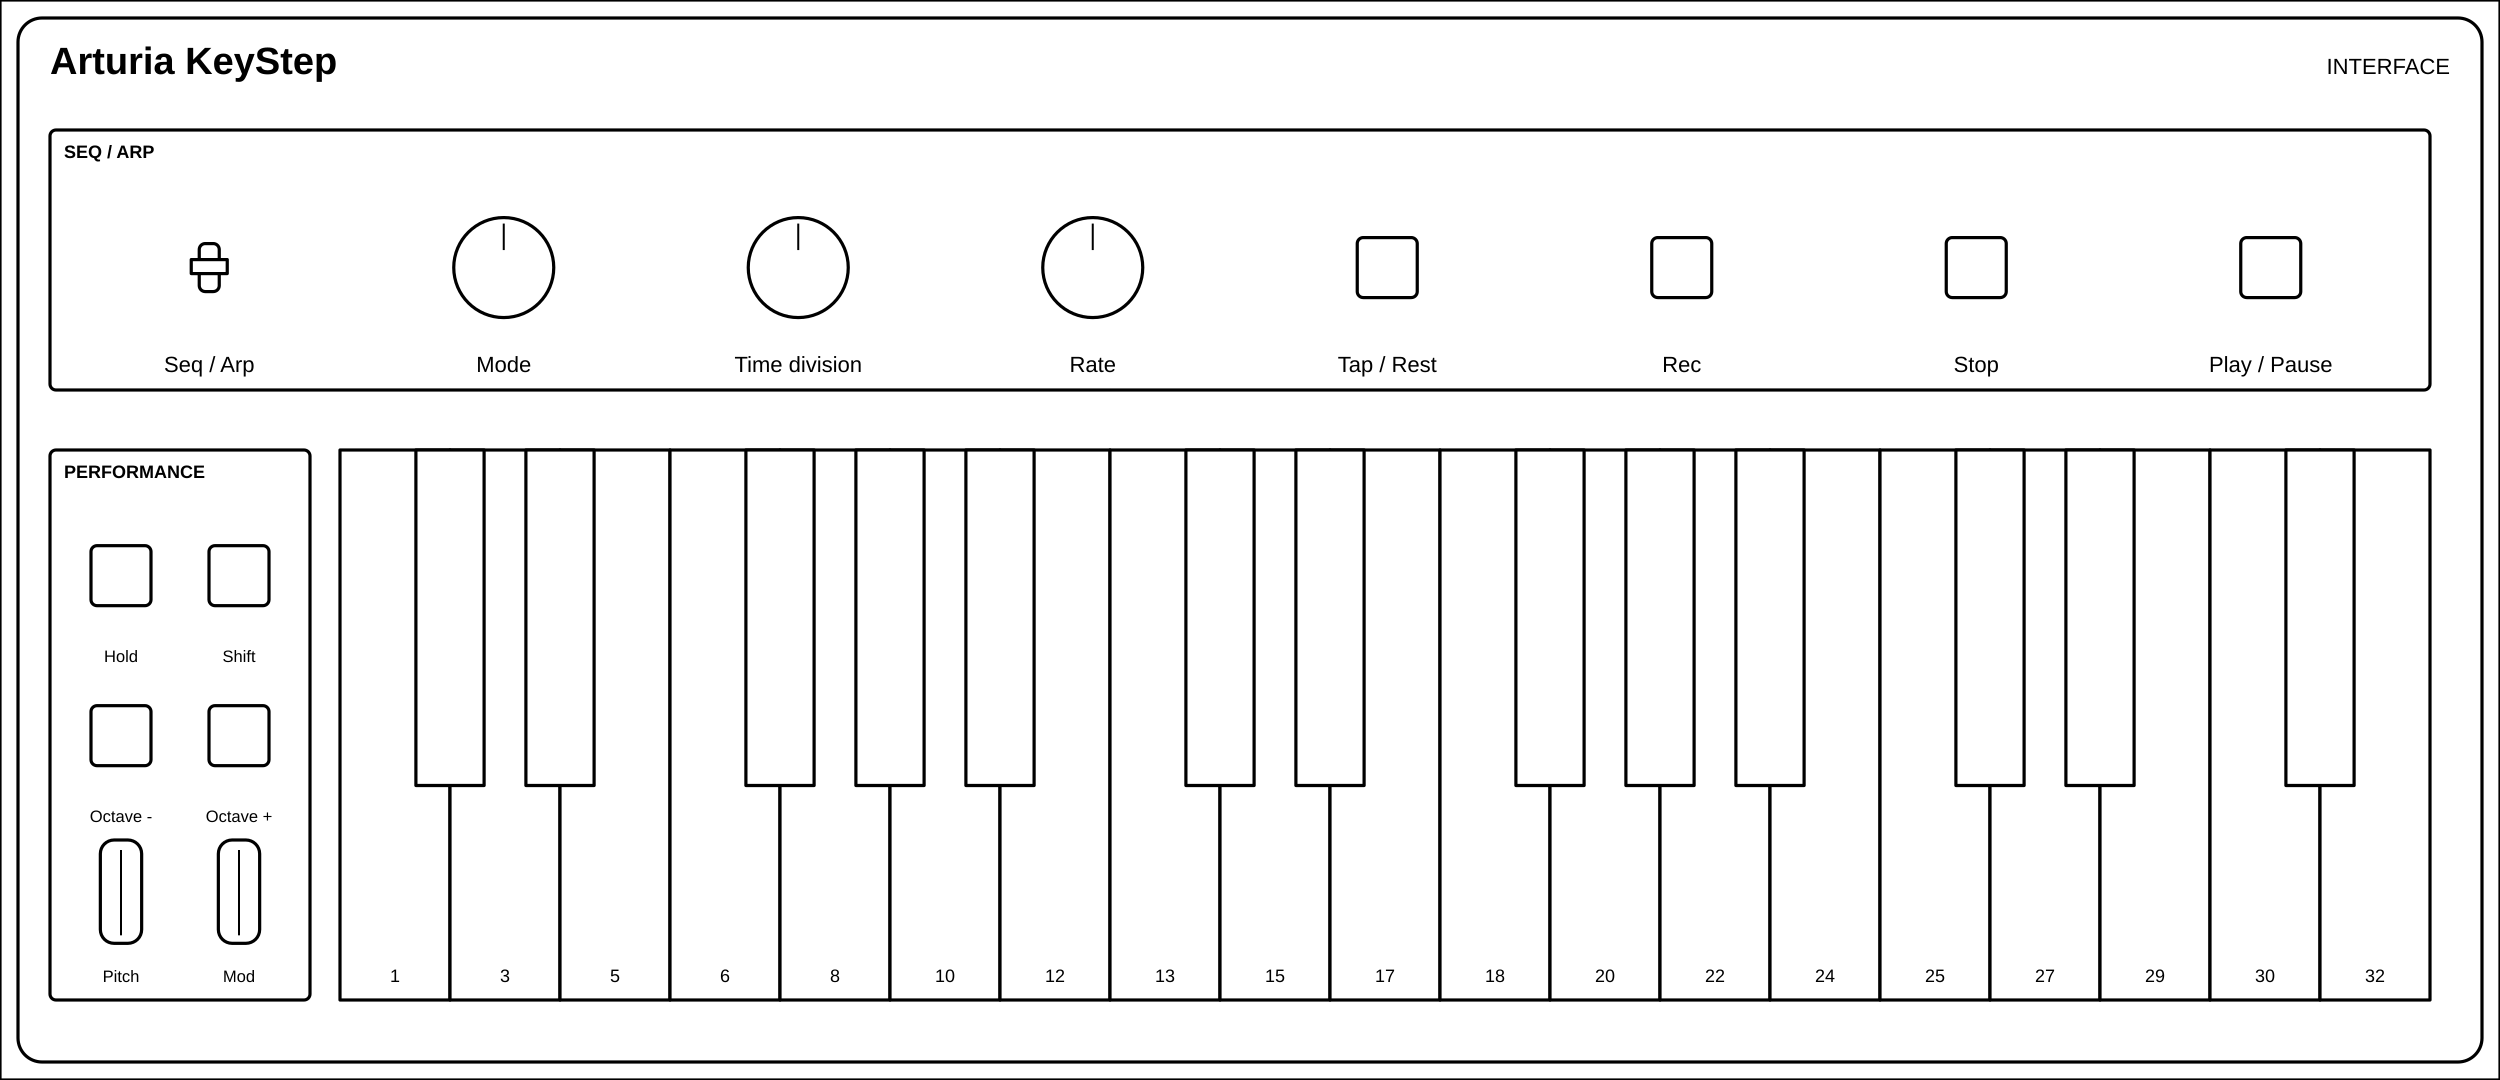
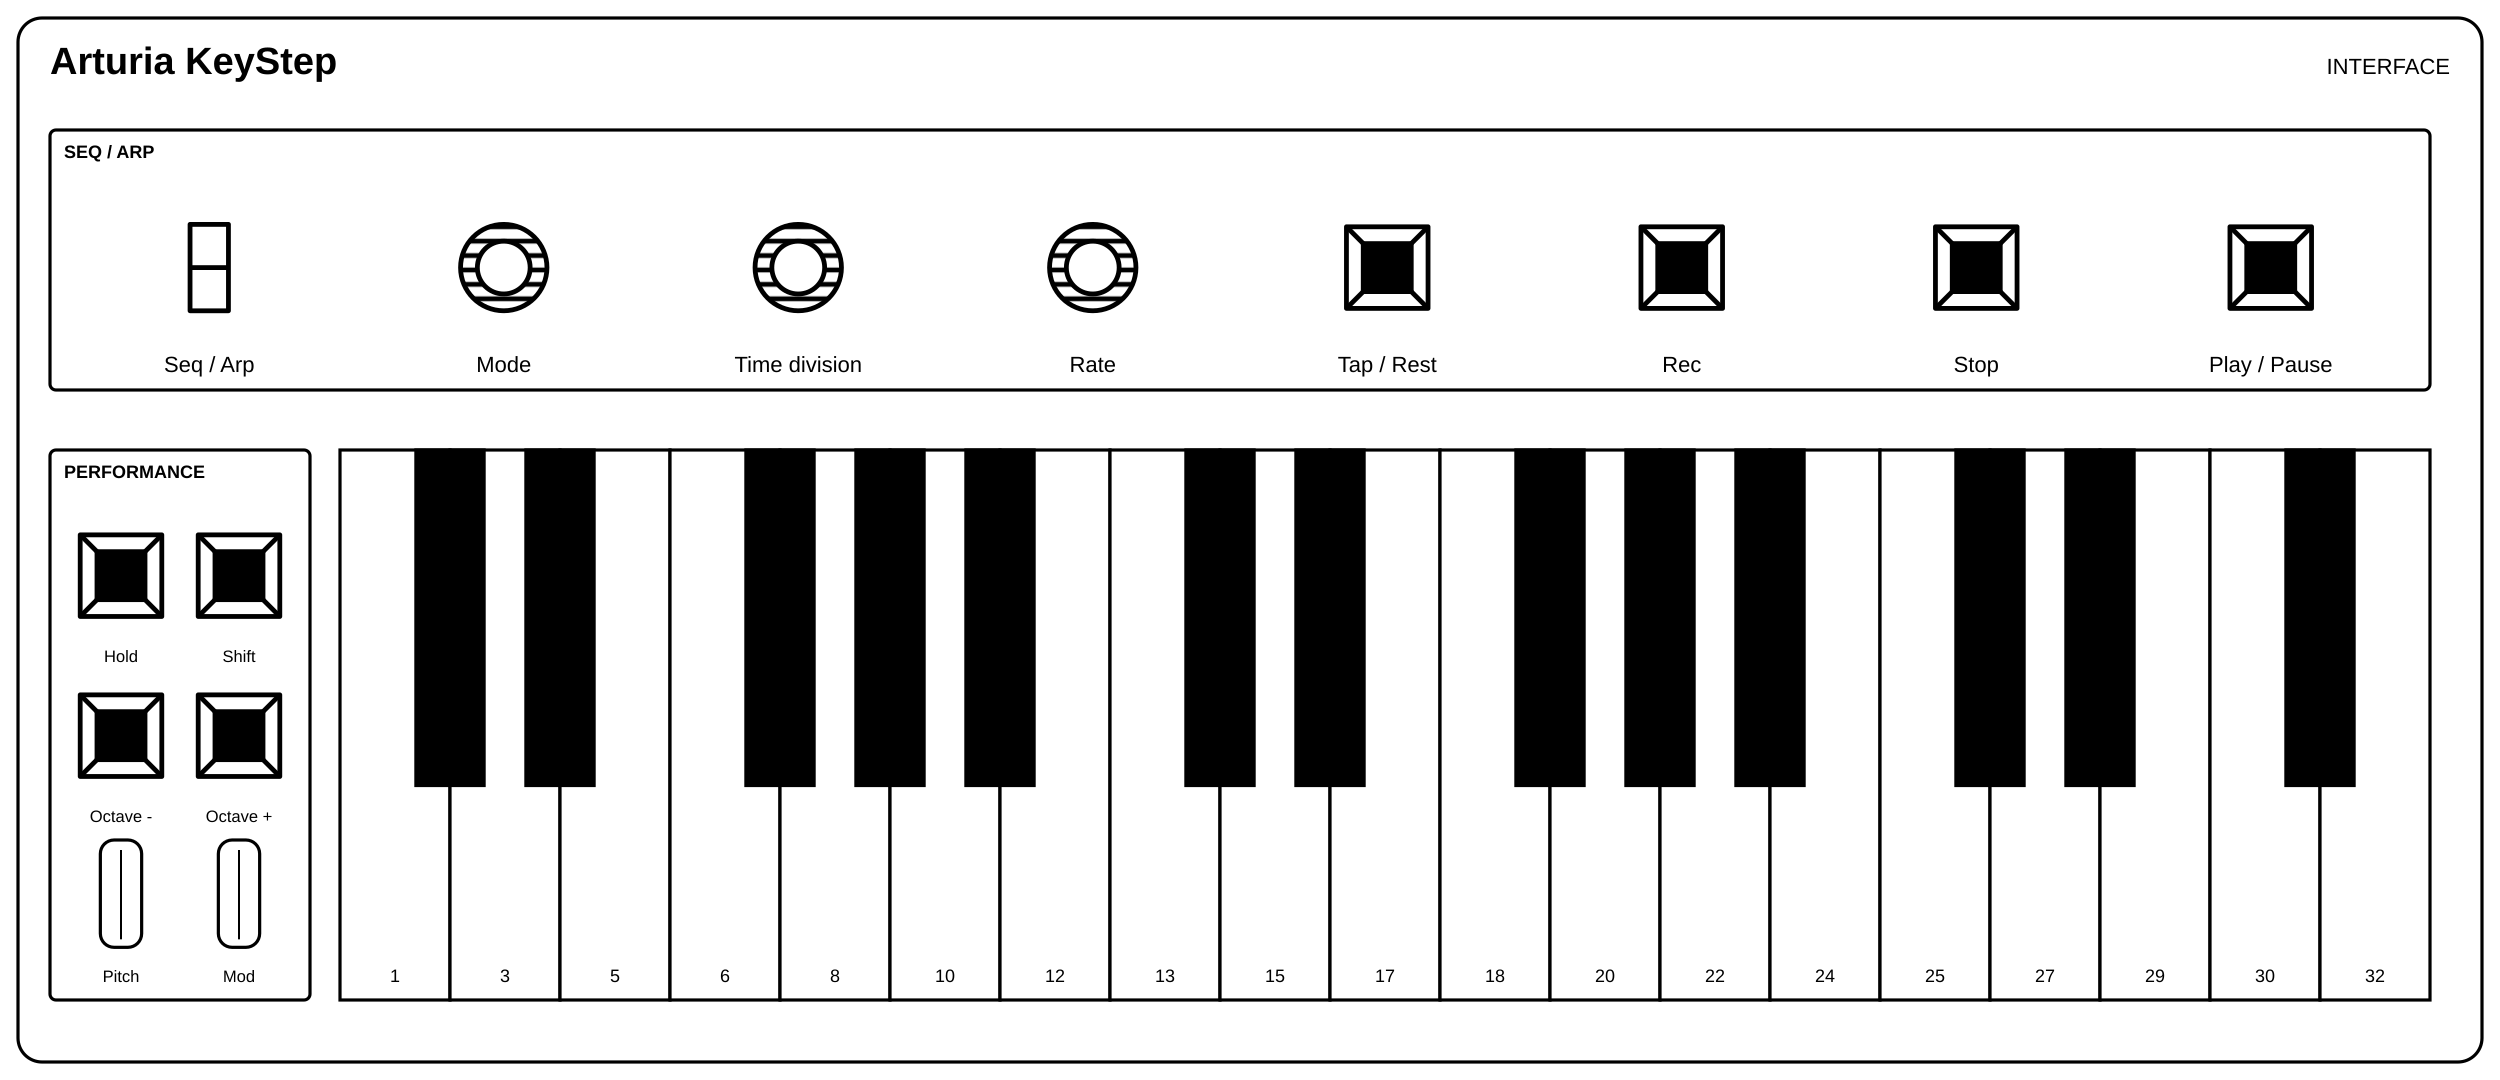
<svg xmlns="http://www.w3.org/2000/svg" viewBox="0 0 1250 540" role="img" aria-labelledby="title description">
+   <defs>
+     <pattern id="tactile-stripes" width="6" height="6" patternUnits="userSpaceOnUse">
+       <rect width="6" height="6" fill="#fff" />
+       <path d="M0 3H6" stroke="#000" stroke-width="2" />
+     </pattern>
+     <pattern id="tactile-dots" width="8" height="8" patternUnits="userSpaceOnUse">
+       <rect width="8" height="8" fill="#fff" />
+       <circle cx="2" cy="2" r="1.5" fill="#000" />
+       <circle cx="6" cy="6" r="1.5" fill="#000" />
+     </pattern>
+   </defs>
  <style>text{font-family:Arial,Helvetica,sans-serif;fill:#000;stroke:none}.line{fill:#fff;stroke:#000;stroke-width:1.6;stroke-linejoin:round;stroke-linecap:round}.thin{fill:none;stroke:#000;stroke-width:1;stroke-linejoin:round;stroke-linecap:round}</style>
-   <rect x="0" y="0" width="1250" height="540" class="line" fill="#fff" stroke="none" stroke-width="1.6" />
-   <rect x="9" y="9" width="1232" height="522" class="line" fill="#fff" stroke="#000" stroke-width="1.6" rx="12" />
+   <rect x="0" y="0" width="1250" height="540" fill="#fff" stroke="none" stroke-width="1.6" />
+   <rect x="9" y="9" width="1232" height="522" fill="#fff" stroke="#000" stroke-width="1.6" rx="12" />
  <text x="25" y="37" fill="#000" font-family="Arial,Helvetica,sans-serif" font-size="19" text-anchor="start" font-weight="bold">Arturia KeyStep</text>
  <text x="1225" y="37" fill="#000" font-family="Arial,Helvetica,sans-serif" font-size="11" text-anchor="end">INTERFACE</text>
-   <rect x="25" y="65" width="1190" height="130" class="line" fill="#fff" stroke="#000" stroke-width="1.6" rx="3" />
+   <rect x="25" y="65" width="1190" height="130" fill="#fff" stroke="#000" stroke-width="1.6" rx="3" />
  <text x="32" y="79" fill="#000" font-family="Arial,Helvetica,sans-serif" font-size="9" text-anchor="start" font-weight="bold">SEQ / ARP</text>
  <g id="seq-arp-seq-arp" data-kind="switch" aria-label="Seq / Arp">
-     <rect x="99.625" y="121.785" width="10" height="24" class="line" fill="#fff" stroke="#000" stroke-width="1.6" rx="3" />
-     <rect x="95.625" y="129.785" width="18" height="7" class="line" fill="#fff" stroke="#000" stroke-width="1.6" />
+     <svg data-symbol="switch" x="80.625" y="109.785" width="48.000" height="48.000" viewBox="0 0 40 40">
+       <g fill="none" stroke="#000" stroke-width="2" stroke-linejoin="round">
+         <rect x="12" y="2" width="16" height="36" fill="#fff" />
+         <path d="M12 20H28" />
+       </g>
+     </svg>
    <text x="104.625" y="186" fill="#000" font-family="Arial,Helvetica,sans-serif" font-size="11" text-anchor="middle">Seq / Arp</text>
  </g>
  <g id="seq-arp-mode" data-kind="knob" aria-label="Mode">
-     <circle cx="251.875" cy="133.785" r="25" class="line" fill="#fff" stroke="#000" stroke-width="1.6" />
-     <path d="M251.875 111.785L251.875 125.035" fill="none" stroke="#000" stroke-width="1" />
+     <svg data-symbol="knob" x="227.875" y="109.785" width="48.000" height="48.000" viewBox="0 0 40 40">
+       <g fill="none" stroke="#000" stroke-width="2" stroke-linejoin="round">
+         <circle cx="20" cy="20" r="18" fill="url(#tactile-stripes)" />
+         <circle cx="20" cy="20" r="11" fill="#fff" />
+       </g>
+     </svg>
    <text x="251.875" y="186" fill="#000" font-family="Arial,Helvetica,sans-serif" font-size="11" text-anchor="middle">Mode</text>
  </g>
  <g id="seq-arp-time-division" data-kind="knob" aria-label="Time division">
-     <circle cx="399.125" cy="133.785" r="25" class="line" fill="#fff" stroke="#000" stroke-width="1.6" />
-     <path d="M399.125 111.785L399.125 125.035" fill="none" stroke="#000" stroke-width="1" />
+     <svg data-symbol="knob" x="375.125" y="109.785" width="48.000" height="48.000" viewBox="0 0 40 40">
+       <g fill="none" stroke="#000" stroke-width="2" stroke-linejoin="round">
+         <circle cx="20" cy="20" r="18" fill="url(#tactile-stripes)" />
+         <circle cx="20" cy="20" r="11" fill="#fff" />
+       </g>
+     </svg>
    <text x="399.125" y="186" fill="#000" font-family="Arial,Helvetica,sans-serif" font-size="11" text-anchor="middle">Time division</text>
  </g>
  <g id="seq-arp-rate" data-kind="knob" aria-label="Rate">
-     <circle cx="546.375" cy="133.785" r="25" class="line" fill="#fff" stroke="#000" stroke-width="1.6" />
-     <path d="M546.375 111.785L546.375 125.035" fill="none" stroke="#000" stroke-width="1" />
+     <svg data-symbol="knob" x="522.375" y="109.785" width="48.000" height="48.000" viewBox="0 0 40 40">
+       <g fill="none" stroke="#000" stroke-width="2" stroke-linejoin="round">
+         <circle cx="20" cy="20" r="18" fill="url(#tactile-stripes)" />
+         <circle cx="20" cy="20" r="11" fill="#fff" />
+       </g>
+     </svg>
    <text x="546.375" y="186" fill="#000" font-family="Arial,Helvetica,sans-serif" font-size="11" text-anchor="middle">Rate</text>
  </g>
  <g id="seq-arp-tap-rest" data-kind="button" aria-label="Tap / Rest">
-     <rect x="678.625" y="118.785" width="30" height="30" class="line" fill="#fff" stroke="#000" stroke-width="1.6" rx="3" />
+     <svg data-symbol="button" x="669.625" y="109.785" width="48.000" height="48.000" viewBox="0 0 40 40">
+       <g fill="none" stroke="#000" stroke-width="2" stroke-linejoin="round">
+         <rect x="3" y="3" width="34" height="34" fill="#fff" />
+         <path d="M3 3L10 10M37 3L30 10M3 37L10 30M37 37L30 30" />
+         <rect x="10" y="10" width="20" height="20" fill="#000" />
+       </g>
+     </svg>
    <text x="693.625" y="186" fill="#000" font-family="Arial,Helvetica,sans-serif" font-size="11" text-anchor="middle">Tap / Rest</text>
  </g>
  <g id="seq-arp-rec" data-kind="button" aria-label="Rec">
-     <rect x="825.875" y="118.785" width="30" height="30" class="line" fill="#fff" stroke="#000" stroke-width="1.6" rx="3" />
+     <svg data-symbol="button" x="816.875" y="109.785" width="48.000" height="48.000" viewBox="0 0 40 40">
+       <g fill="none" stroke="#000" stroke-width="2" stroke-linejoin="round">
+         <rect x="3" y="3" width="34" height="34" fill="#fff" />
+         <path d="M3 3L10 10M37 3L30 10M3 37L10 30M37 37L30 30" />
+         <rect x="10" y="10" width="20" height="20" fill="#000" />
+       </g>
+     </svg>
    <text x="840.875" y="186" fill="#000" font-family="Arial,Helvetica,sans-serif" font-size="11" text-anchor="middle">Rec</text>
  </g>
  <g id="seq-arp-stop" data-kind="button" aria-label="Stop">
-     <rect x="973.125" y="118.785" width="30" height="30" class="line" fill="#fff" stroke="#000" stroke-width="1.6" rx="3" />
+     <svg data-symbol="button" x="964.125" y="109.785" width="48.000" height="48.000" viewBox="0 0 40 40">
+       <g fill="none" stroke="#000" stroke-width="2" stroke-linejoin="round">
+         <rect x="3" y="3" width="34" height="34" fill="#fff" />
+         <path d="M3 3L10 10M37 3L30 10M3 37L10 30M37 37L30 30" />
+         <rect x="10" y="10" width="20" height="20" fill="#000" />
+       </g>
+     </svg>
    <text x="988.125" y="186" fill="#000" font-family="Arial,Helvetica,sans-serif" font-size="11" text-anchor="middle">Stop</text>
  </g>
  <g id="seq-arp-play-pause" data-kind="button" aria-label="Play / Pause">
-     <rect x="1120.375" y="118.785" width="30" height="30" class="line" fill="#fff" stroke="#000" stroke-width="1.6" rx="3" />
+     <svg data-symbol="button" x="1111.375" y="109.785" width="48.000" height="48.000" viewBox="0 0 40 40">
+       <g fill="none" stroke="#000" stroke-width="2" stroke-linejoin="round">
+         <rect x="3" y="3" width="34" height="34" fill="#fff" />
+         <path d="M3 3L10 10M37 3L30 10M3 37L10 30M37 37L30 30" />
+         <rect x="10" y="10" width="20" height="20" fill="#000" />
+       </g>
+     </svg>
    <text x="1135.375" y="186" fill="#000" font-family="Arial,Helvetica,sans-serif" font-size="11" text-anchor="middle">Play / Pause</text>
  </g>
-   <rect x="25" y="225" width="130" height="275" class="line" fill="#fff" stroke="#000" stroke-width="1.6" rx="3" />
+   <rect x="25" y="225" width="130" height="275" fill="#fff" stroke="#000" stroke-width="1.6" rx="3" />
  <text x="32" y="239" fill="#000" font-family="Arial,Helvetica,sans-serif" font-size="9" text-anchor="start" font-weight="bold">PERFORMANCE</text>
  <g id="performance-hold" data-kind="button" aria-label="Hold">
-     <rect x="45.5" y="272.833" width="30" height="30" class="line" fill="#fff" stroke="#000" stroke-width="1.6" rx="3" />
+     <svg data-symbol="button" x="36.500" y="263.833" width="48.000" height="48.000" viewBox="0 0 40 40">
+       <g fill="none" stroke="#000" stroke-width="2" stroke-linejoin="round">
+         <rect x="3" y="3" width="34" height="34" fill="#fff" />
+         <path d="M3 3L10 10M37 3L30 10M3 37L10 30M37 37L30 30" />
+         <rect x="10" y="10" width="20" height="20" fill="#000" />
+       </g>
+     </svg>
    <text x="60.5" y="331" fill="#000" font-family="Arial,Helvetica,sans-serif" font-size="8.26" text-anchor="middle">Hold</text>
  </g>
  <g id="performance-shift" data-kind="button" aria-label="Shift">
-     <rect x="104.5" y="272.833" width="30" height="30" class="line" fill="#fff" stroke="#000" stroke-width="1.6" rx="3" />
+     <svg data-symbol="button" x="95.500" y="263.833" width="48.000" height="48.000" viewBox="0 0 40 40">
+       <g fill="none" stroke="#000" stroke-width="2" stroke-linejoin="round">
+         <rect x="3" y="3" width="34" height="34" fill="#fff" />
+         <path d="M3 3L10 10M37 3L30 10M3 37L10 30M37 37L30 30" />
+         <rect x="10" y="10" width="20" height="20" fill="#000" />
+       </g>
+     </svg>
    <text x="119.5" y="331" fill="#000" font-family="Arial,Helvetica,sans-serif" font-size="8.26" text-anchor="middle">Shift</text>
  </g>
  <g id="performance-octave" data-kind="button" aria-label="Octave -">
-     <rect x="45.5" y="352.833" width="30" height="30" class="line" fill="#fff" stroke="#000" stroke-width="1.6" rx="3" />
+     <svg data-symbol="button" x="36.500" y="343.833" width="48.000" height="48.000" viewBox="0 0 40 40">
+       <g fill="none" stroke="#000" stroke-width="2" stroke-linejoin="round">
+         <rect x="3" y="3" width="34" height="34" fill="#fff" />
+         <path d="M3 3L10 10M37 3L30 10M3 37L10 30M37 37L30 30" />
+         <rect x="10" y="10" width="20" height="20" fill="#000" />
+       </g>
+     </svg>
    <text x="60.5" y="411" fill="#000" font-family="Arial,Helvetica,sans-serif" font-size="8.26" text-anchor="middle">Octave -</text>
  </g>
  <g id="performance-octave-2" data-kind="button" aria-label="Octave +">
-     <rect x="104.5" y="352.833" width="30" height="30" class="line" fill="#fff" stroke="#000" stroke-width="1.6" rx="3" />
+     <svg data-symbol="button" x="95.500" y="343.833" width="48.000" height="48.000" viewBox="0 0 40 40">
+       <g fill="none" stroke="#000" stroke-width="2" stroke-linejoin="round">
+         <rect x="3" y="3" width="34" height="34" fill="#fff" />
+         <path d="M3 3L10 10M37 3L30 10M3 37L10 30M37 37L30 30" />
+         <rect x="10" y="10" width="20" height="20" fill="#000" />
+       </g>
+     </svg>
    <text x="119.5" y="411" fill="#000" font-family="Arial,Helvetica,sans-serif" font-size="8.26" text-anchor="middle">Octave +</text>
  </g>
  <g id="performance-pitch" data-kind="strip" aria-label="Pitch">
-     <rect x="50.175" y="420" width="20.65" height="51.666" class="line" fill="#fff" stroke="#000" stroke-width="1.6" rx="6.883" />
-     <path d="M60.5 425L60.5 467.666" fill="none" stroke="#000" stroke-width="1" />
+     <rect x="50.175" y="420" width="20.65" height="53.666" fill="#fff" stroke="#000" stroke-width="1.6" rx="6.883" />
+     <path d="M60.5 425L60.5 469.666" fill="none" stroke="#000" stroke-width="1" />
    <text x="60.5" y="491" fill="#000" font-family="Arial,Helvetica,sans-serif" font-size="8.26" text-anchor="middle">Pitch</text>
  </g>
  <g id="performance-mod" data-kind="strip" aria-label="Mod">
-     <rect x="109.175" y="420" width="20.65" height="51.666" class="line" fill="#fff" stroke="#000" stroke-width="1.6" rx="6.883" />
-     <path d="M119.5 425L119.5 467.666" fill="none" stroke="#000" stroke-width="1" />
+     <rect x="109.175" y="420" width="20.65" height="53.666" fill="#fff" stroke="#000" stroke-width="1.6" rx="6.883" />
+     <path d="M119.5 425L119.5 469.666" fill="none" stroke="#000" stroke-width="1" />
    <text x="119.5" y="491" fill="#000" font-family="Arial,Helvetica,sans-serif" font-size="8.26" text-anchor="middle">Mod</text>
  </g>
  <g id="keyboard" aria-label="Keyboard">
    <g id="key-1" data-kind="key" aria-label="Key 1">
-       <rect x="170" y="225" width="55" height="275" class="line" fill="#fff" stroke="#000" stroke-width="1.6" rx="0" />
+       <rect x="170" y="225" width="55" height="275" fill="#fff" stroke="#000" stroke-width="1.6" rx="0" />
      <text x="197.5" y="491" fill="#000" font-family="Arial,Helvetica,sans-serif" font-size="9" text-anchor="middle">1</text>
    </g>
    <g id="key-3" data-kind="key" aria-label="Key 3">
-       <rect x="225" y="225" width="55" height="275" class="line" fill="#fff" stroke="#000" stroke-width="1.6" rx="0" />
+       <rect x="225" y="225" width="55" height="275" fill="#fff" stroke="#000" stroke-width="1.6" rx="0" />
      <text x="252.5" y="491" fill="#000" font-family="Arial,Helvetica,sans-serif" font-size="9" text-anchor="middle">3</text>
    </g>
    <g id="key-5" data-kind="key" aria-label="Key 5">
-       <rect x="280" y="225" width="55" height="275" class="line" fill="#fff" stroke="#000" stroke-width="1.6" rx="0" />
+       <rect x="280" y="225" width="55" height="275" fill="#fff" stroke="#000" stroke-width="1.6" rx="0" />
      <text x="307.5" y="491" fill="#000" font-family="Arial,Helvetica,sans-serif" font-size="9" text-anchor="middle">5</text>
    </g>
    <g id="key-6" data-kind="key" aria-label="Key 6">
-       <rect x="335" y="225" width="55" height="275" class="line" fill="#fff" stroke="#000" stroke-width="1.6" rx="0" />
+       <rect x="335" y="225" width="55" height="275" fill="#fff" stroke="#000" stroke-width="1.6" rx="0" />
      <text x="362.5" y="491" fill="#000" font-family="Arial,Helvetica,sans-serif" font-size="9" text-anchor="middle">6</text>
    </g>
    <g id="key-8" data-kind="key" aria-label="Key 8">
-       <rect x="390" y="225" width="55" height="275" class="line" fill="#fff" stroke="#000" stroke-width="1.6" rx="0" />
+       <rect x="390" y="225" width="55" height="275" fill="#fff" stroke="#000" stroke-width="1.6" rx="0" />
      <text x="417.5" y="491" fill="#000" font-family="Arial,Helvetica,sans-serif" font-size="9" text-anchor="middle">8</text>
    </g>
    <g id="key-10" data-kind="key" aria-label="Key 10">
-       <rect x="445" y="225" width="55" height="275" class="line" fill="#fff" stroke="#000" stroke-width="1.6" rx="0" />
+       <rect x="445" y="225" width="55" height="275" fill="#fff" stroke="#000" stroke-width="1.6" rx="0" />
      <text x="472.5" y="491" fill="#000" font-family="Arial,Helvetica,sans-serif" font-size="9" text-anchor="middle">10</text>
    </g>
    <g id="key-12" data-kind="key" aria-label="Key 12">
-       <rect x="500" y="225" width="55" height="275" class="line" fill="#fff" stroke="#000" stroke-width="1.6" rx="0" />
+       <rect x="500" y="225" width="55" height="275" fill="#fff" stroke="#000" stroke-width="1.6" rx="0" />
      <text x="527.5" y="491" fill="#000" font-family="Arial,Helvetica,sans-serif" font-size="9" text-anchor="middle">12</text>
    </g>
    <g id="key-13" data-kind="key" aria-label="Key 13">
-       <rect x="555" y="225" width="55" height="275" class="line" fill="#fff" stroke="#000" stroke-width="1.6" rx="0" />
+       <rect x="555" y="225" width="55" height="275" fill="#fff" stroke="#000" stroke-width="1.6" rx="0" />
      <text x="582.5" y="491" fill="#000" font-family="Arial,Helvetica,sans-serif" font-size="9" text-anchor="middle">13</text>
    </g>
    <g id="key-15" data-kind="key" aria-label="Key 15">
-       <rect x="610" y="225" width="55" height="275" class="line" fill="#fff" stroke="#000" stroke-width="1.6" rx="0" />
+       <rect x="610" y="225" width="55" height="275" fill="#fff" stroke="#000" stroke-width="1.6" rx="0" />
      <text x="637.5" y="491" fill="#000" font-family="Arial,Helvetica,sans-serif" font-size="9" text-anchor="middle">15</text>
    </g>
    <g id="key-17" data-kind="key" aria-label="Key 17">
-       <rect x="665" y="225" width="55" height="275" class="line" fill="#fff" stroke="#000" stroke-width="1.6" rx="0" />
+       <rect x="665" y="225" width="55" height="275" fill="#fff" stroke="#000" stroke-width="1.6" rx="0" />
      <text x="692.5" y="491" fill="#000" font-family="Arial,Helvetica,sans-serif" font-size="9" text-anchor="middle">17</text>
    </g>
    <g id="key-18" data-kind="key" aria-label="Key 18">
-       <rect x="720" y="225" width="55" height="275" class="line" fill="#fff" stroke="#000" stroke-width="1.6" rx="0" />
+       <rect x="720" y="225" width="55" height="275" fill="#fff" stroke="#000" stroke-width="1.6" rx="0" />
      <text x="747.5" y="491" fill="#000" font-family="Arial,Helvetica,sans-serif" font-size="9" text-anchor="middle">18</text>
    </g>
    <g id="key-20" data-kind="key" aria-label="Key 20">
-       <rect x="775" y="225" width="55" height="275" class="line" fill="#fff" stroke="#000" stroke-width="1.6" rx="0" />
+       <rect x="775" y="225" width="55" height="275" fill="#fff" stroke="#000" stroke-width="1.6" rx="0" />
      <text x="802.5" y="491" fill="#000" font-family="Arial,Helvetica,sans-serif" font-size="9" text-anchor="middle">20</text>
    </g>
    <g id="key-22" data-kind="key" aria-label="Key 22">
-       <rect x="830" y="225" width="55" height="275" class="line" fill="#fff" stroke="#000" stroke-width="1.6" rx="0" />
+       <rect x="830" y="225" width="55" height="275" fill="#fff" stroke="#000" stroke-width="1.6" rx="0" />
      <text x="857.5" y="491" fill="#000" font-family="Arial,Helvetica,sans-serif" font-size="9" text-anchor="middle">22</text>
    </g>
    <g id="key-24" data-kind="key" aria-label="Key 24">
-       <rect x="885" y="225" width="55" height="275" class="line" fill="#fff" stroke="#000" stroke-width="1.6" rx="0" />
+       <rect x="885" y="225" width="55" height="275" fill="#fff" stroke="#000" stroke-width="1.6" rx="0" />
      <text x="912.5" y="491" fill="#000" font-family="Arial,Helvetica,sans-serif" font-size="9" text-anchor="middle">24</text>
    </g>
    <g id="key-25" data-kind="key" aria-label="Key 25">
-       <rect x="940" y="225" width="55" height="275" class="line" fill="#fff" stroke="#000" stroke-width="1.6" rx="0" />
+       <rect x="940" y="225" width="55" height="275" fill="#fff" stroke="#000" stroke-width="1.6" rx="0" />
      <text x="967.5" y="491" fill="#000" font-family="Arial,Helvetica,sans-serif" font-size="9" text-anchor="middle">25</text>
    </g>
    <g id="key-27" data-kind="key" aria-label="Key 27">
-       <rect x="995" y="225" width="55" height="275" class="line" fill="#fff" stroke="#000" stroke-width="1.6" rx="0" />
+       <rect x="995" y="225" width="55" height="275" fill="#fff" stroke="#000" stroke-width="1.6" rx="0" />
      <text x="1022.5" y="491" fill="#000" font-family="Arial,Helvetica,sans-serif" font-size="9" text-anchor="middle">27</text>
    </g>
    <g id="key-29" data-kind="key" aria-label="Key 29">
-       <rect x="1050" y="225" width="55" height="275" class="line" fill="#fff" stroke="#000" stroke-width="1.6" rx="0" />
+       <rect x="1050" y="225" width="55" height="275" fill="#fff" stroke="#000" stroke-width="1.6" rx="0" />
      <text x="1077.5" y="491" fill="#000" font-family="Arial,Helvetica,sans-serif" font-size="9" text-anchor="middle">29</text>
    </g>
    <g id="key-30" data-kind="key" aria-label="Key 30">
-       <rect x="1105" y="225" width="55" height="275" class="line" fill="#fff" stroke="#000" stroke-width="1.6" rx="0" />
+       <rect x="1105" y="225" width="55" height="275" fill="#fff" stroke="#000" stroke-width="1.6" rx="0" />
      <text x="1132.5" y="491" fill="#000" font-family="Arial,Helvetica,sans-serif" font-size="9" text-anchor="middle">30</text>
    </g>
    <g id="key-32" data-kind="key" aria-label="Key 32">
-       <rect x="1160" y="225" width="55" height="275" class="line" fill="#fff" stroke="#000" stroke-width="1.6" rx="0" />
+       <rect x="1160" y="225" width="55" height="275" fill="#fff" stroke="#000" stroke-width="1.6" rx="0" />
      <text x="1187.5" y="491" fill="#000" font-family="Arial,Helvetica,sans-serif" font-size="9" text-anchor="middle">32</text>
    </g>
    <g id="key-2" data-kind="key" aria-label="Key 2">
-       <rect x="207.95" y="225" width="34.1" height="167.75" class="line" fill="#000" stroke="#000" stroke-width="1.6" rx="0" />
+       <rect x="207.95" y="225" width="34.1" height="167.75" fill="#000" stroke="#000" stroke-width="1.6" rx="0" />
    </g>
    <g id="key-4" data-kind="key" aria-label="Key 4">
-       <rect x="262.95" y="225" width="34.1" height="167.75" class="line" fill="#000" stroke="#000" stroke-width="1.6" rx="0" />
+       <rect x="262.95" y="225" width="34.1" height="167.75" fill="#000" stroke="#000" stroke-width="1.6" rx="0" />
    </g>
    <g id="key-7" data-kind="key" aria-label="Key 7">
-       <rect x="372.95" y="225" width="34.1" height="167.75" class="line" fill="#000" stroke="#000" stroke-width="1.6" rx="0" />
+       <rect x="372.95" y="225" width="34.1" height="167.75" fill="#000" stroke="#000" stroke-width="1.6" rx="0" />
    </g>
    <g id="key-9" data-kind="key" aria-label="Key 9">
-       <rect x="427.95" y="225" width="34.1" height="167.75" class="line" fill="#000" stroke="#000" stroke-width="1.6" rx="0" />
+       <rect x="427.95" y="225" width="34.1" height="167.75" fill="#000" stroke="#000" stroke-width="1.6" rx="0" />
    </g>
    <g id="key-11" data-kind="key" aria-label="Key 11">
-       <rect x="482.95" y="225" width="34.1" height="167.75" class="line" fill="#000" stroke="#000" stroke-width="1.6" rx="0" />
+       <rect x="482.95" y="225" width="34.1" height="167.75" fill="#000" stroke="#000" stroke-width="1.6" rx="0" />
    </g>
    <g id="key-14" data-kind="key" aria-label="Key 14">
-       <rect x="592.95" y="225" width="34.1" height="167.75" class="line" fill="#000" stroke="#000" stroke-width="1.6" rx="0" />
+       <rect x="592.95" y="225" width="34.1" height="167.75" fill="#000" stroke="#000" stroke-width="1.6" rx="0" />
    </g>
    <g id="key-16" data-kind="key" aria-label="Key 16">
-       <rect x="647.95" y="225" width="34.1" height="167.75" class="line" fill="#000" stroke="#000" stroke-width="1.6" rx="0" />
+       <rect x="647.95" y="225" width="34.1" height="167.75" fill="#000" stroke="#000" stroke-width="1.6" rx="0" />
    </g>
    <g id="key-19" data-kind="key" aria-label="Key 19">
-       <rect x="757.95" y="225" width="34.1" height="167.75" class="line" fill="#000" stroke="#000" stroke-width="1.6" rx="0" />
+       <rect x="757.95" y="225" width="34.1" height="167.75" fill="#000" stroke="#000" stroke-width="1.6" rx="0" />
    </g>
    <g id="key-21" data-kind="key" aria-label="Key 21">
-       <rect x="812.95" y="225" width="34.1" height="167.75" class="line" fill="#000" stroke="#000" stroke-width="1.6" rx="0" />
+       <rect x="812.95" y="225" width="34.1" height="167.75" fill="#000" stroke="#000" stroke-width="1.6" rx="0" />
    </g>
    <g id="key-23" data-kind="key" aria-label="Key 23">
-       <rect x="867.95" y="225" width="34.1" height="167.75" class="line" fill="#000" stroke="#000" stroke-width="1.6" rx="0" />
+       <rect x="867.95" y="225" width="34.1" height="167.75" fill="#000" stroke="#000" stroke-width="1.6" rx="0" />
    </g>
    <g id="key-26" data-kind="key" aria-label="Key 26">
-       <rect x="977.95" y="225" width="34.1" height="167.75" class="line" fill="#000" stroke="#000" stroke-width="1.6" rx="0" />
+       <rect x="977.95" y="225" width="34.1" height="167.75" fill="#000" stroke="#000" stroke-width="1.6" rx="0" />
    </g>
    <g id="key-28" data-kind="key" aria-label="Key 28">
-       <rect x="1032.95" y="225" width="34.1" height="167.75" class="line" fill="#000" stroke="#000" stroke-width="1.6" rx="0" />
+       <rect x="1032.95" y="225" width="34.1" height="167.75" fill="#000" stroke="#000" stroke-width="1.6" rx="0" />
    </g>
    <g id="key-31" data-kind="key" aria-label="Key 31">
-       <rect x="1142.95" y="225" width="34.1" height="167.75" class="line" fill="#000" stroke="#000" stroke-width="1.6" rx="0" />
+       <rect x="1142.95" y="225" width="34.1" height="167.75" fill="#000" stroke="#000" stroke-width="1.6" rx="0" />
    </g>
  </g>
</svg>
